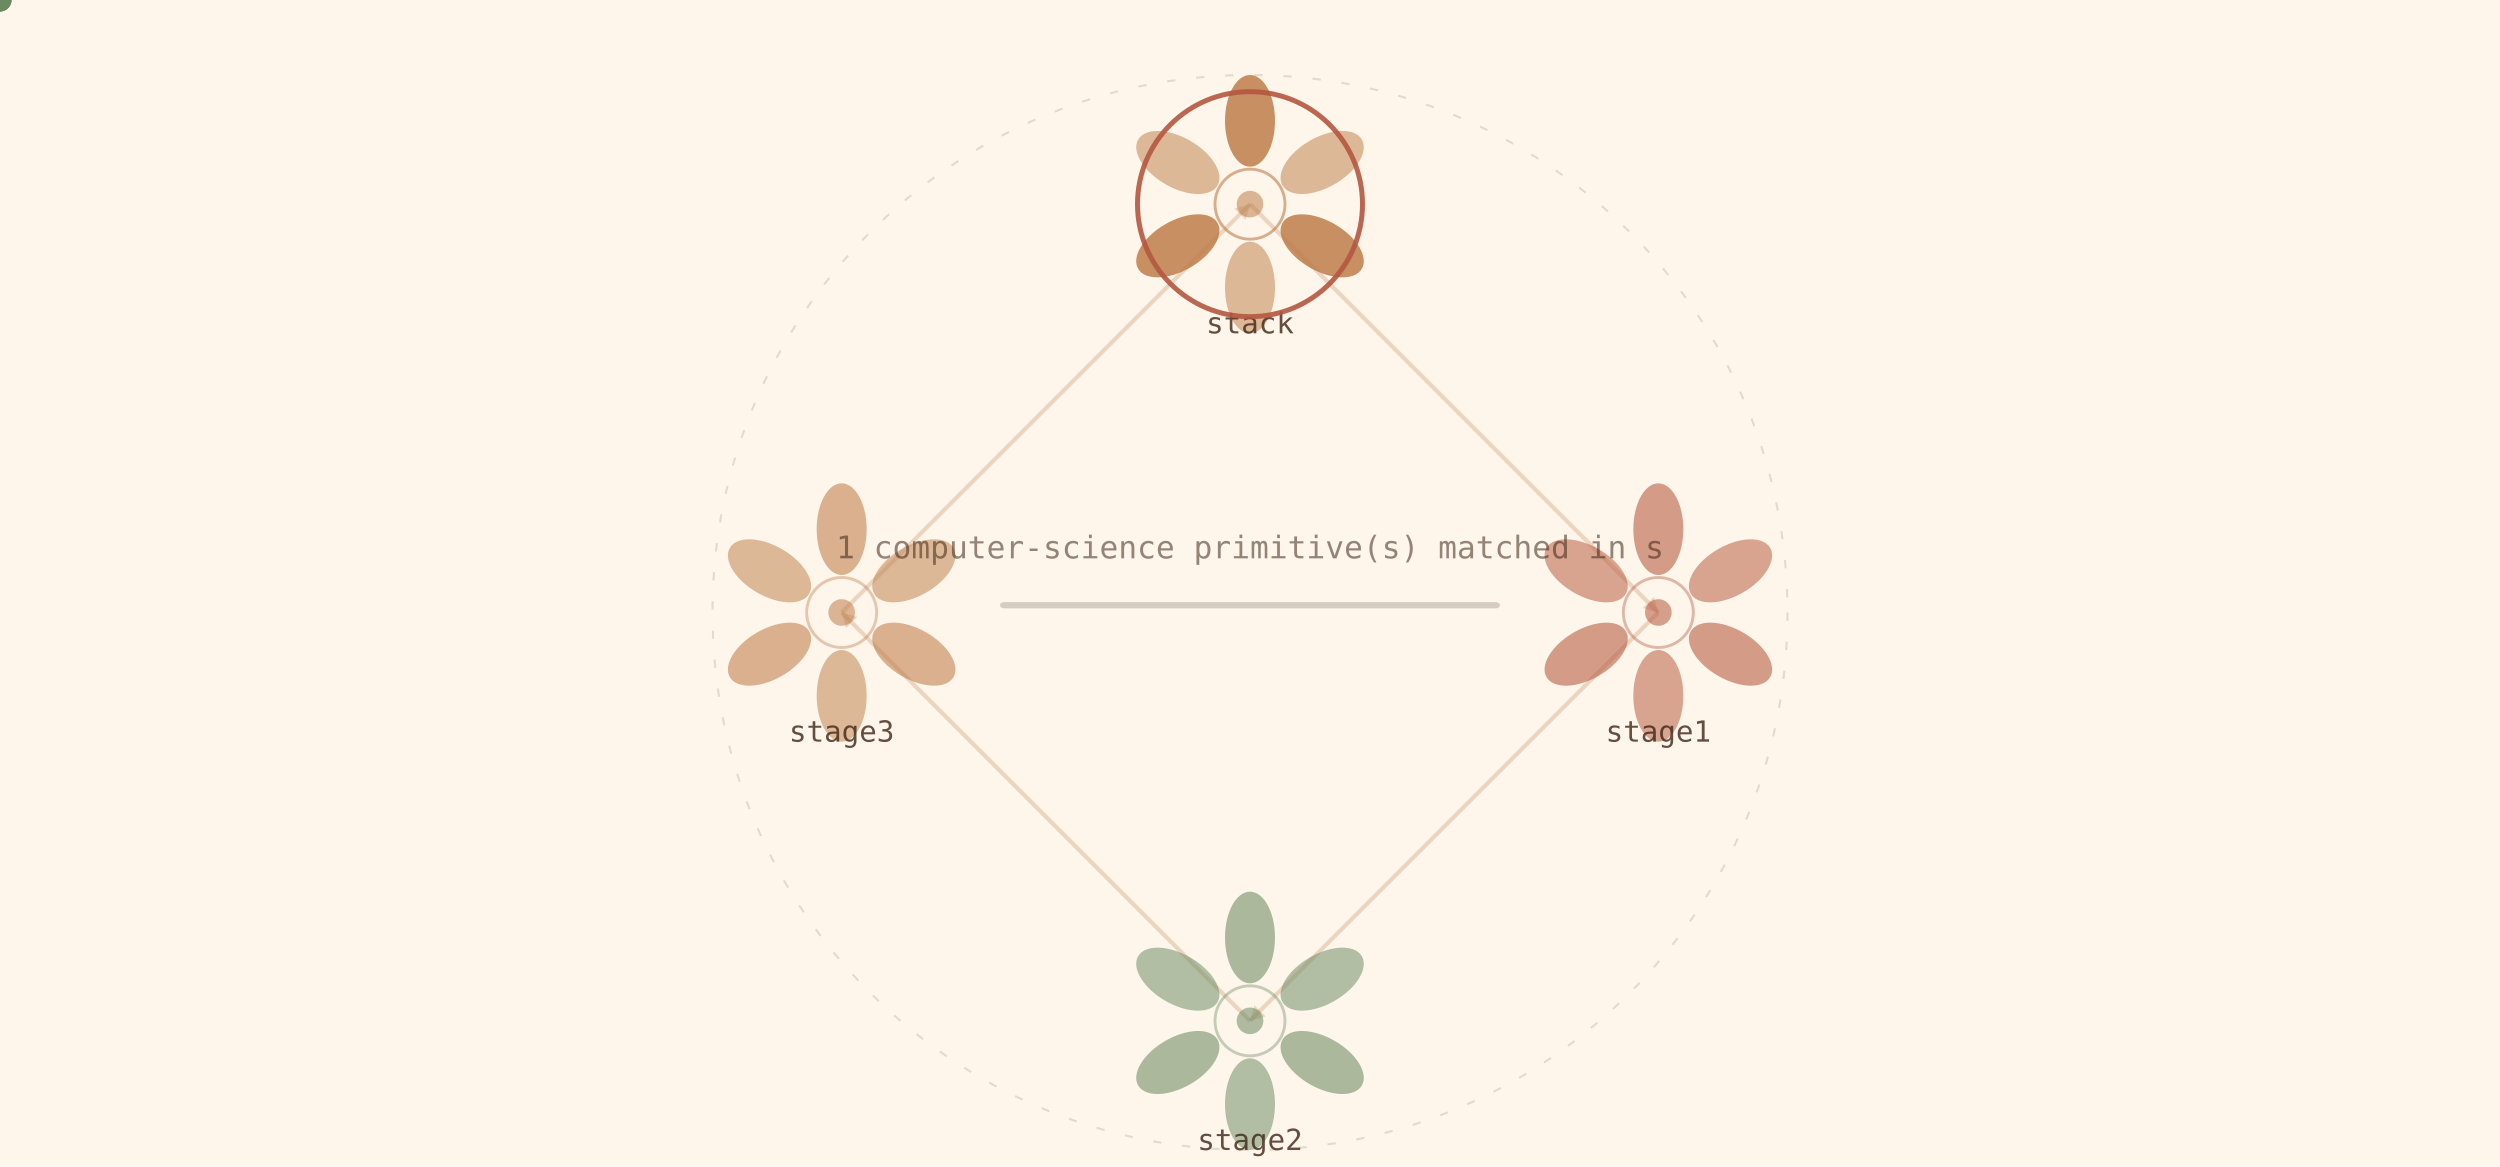
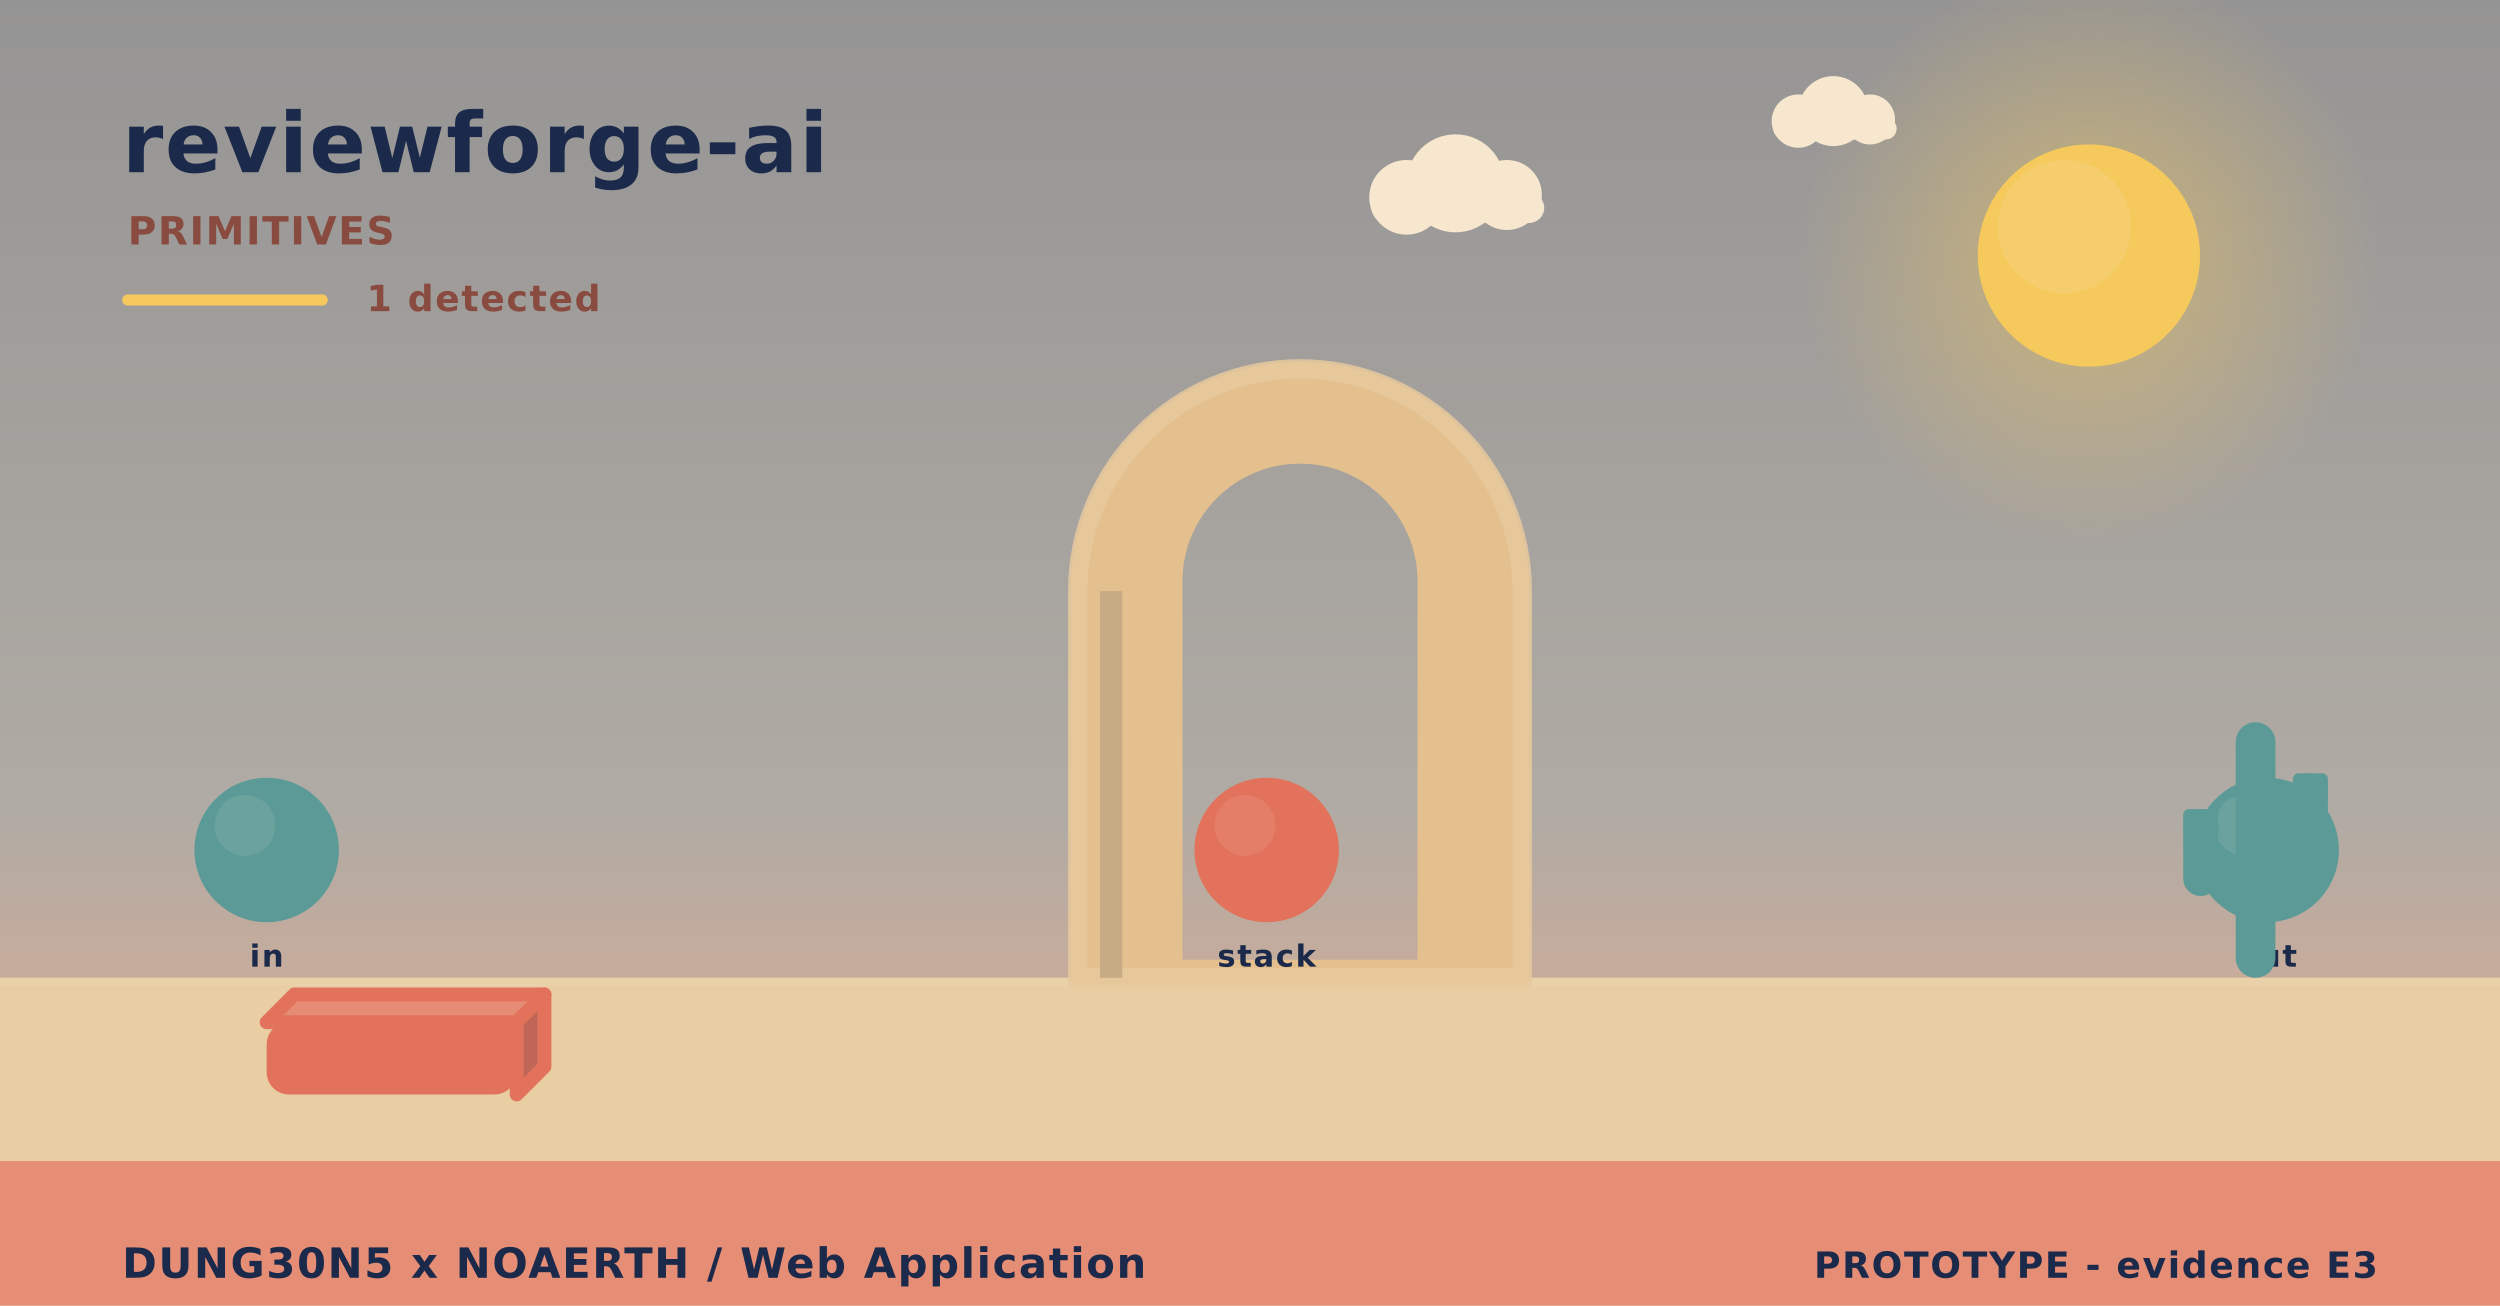
- <svg xmlns="http://www.w3.org/2000/svg" viewBox="0 0 1200 560" width="1200" height="560" role="img" aria-label="reviewforge-ai state machine">
-   <rect width="1200" height="560" fill="#fef6eb" />
-   <defs>
-     <linearGradient id="gs" x1="0" y1="0" x2="1" y2="1">
-       <stop offset="0%" stop-color="#be7e4c" />
-       <stop offset="100%" stop-color="#b4573f" />
-     </linearGradient>
-   </defs>
-   <circle cx="600.00" cy="294.00" r="258.00" fill="none" stroke="rgba(63,37,22,0.140)" stroke-width="1.00" opacity="1.00" stroke-dasharray="4 10" />
-   <line x1="600.00" y1="98.00" x2="796.00" y2="294.00" stroke="rgba(190,126,76,0.500)" stroke-width="2.00" opacity="0.55" />
-   <polygon points="796.00,294.00 793.88,286.50 788.50,291.88" fill="rgba(190,126,76,0.500)" opacity="0.55" />
-   <g opacity="0.9">
-     <circle cx="0.00" cy="0.00" r="5.50" fill="#6c8a62" opacity="1.00" />
-     <animateTransform attributeName="transform" type="translate" values="600.00,98.00 796.00,294.00" dur="7.3s" begin="0.0s" repeatCount="indefinite" />
-     <animateTransform attributeName="transform" type="translate" values="796.00,294.00 600.00,98.00" dur="7.3s" begin="3.65s" repeatCount="indefinite" />
+ <svg xmlns="http://www.w3.org/2000/svg" width="900" height="470" viewBox="0 0 900 470" role="img" aria-label="reviewforge-ai - how it behaves">
+   <linearGradient id="skys" x1="0" y1="0" x2="0" y2="1">
+     <stop offset="0" stop-color="#959494" />
+     <stop offset="0.62" stop-color="#b0aba4" />
+     <stop offset="1" stop-color="#f3ad8a" />
+   </linearGradient>
+   <rect width="900" height="470" fill="url(#skys)" />
+   <radialGradient id="suns">
+     <stop offset="0.35" stop-color="#f5c95c" stop-opacity="0.34" />
+     <stop offset="1" stop-color="#f5c95c" stop-opacity="0" />
+   </radialGradient>
+   <circle cx="752" cy="92" r="104" fill="url(#suns)" />
+   <circle cx="752" cy="92" r="40" fill="#f5c95c" />
+   <circle cx="743.2" cy="81.6" r="24" fill="#f5d27e" opacity="0.5" />
+   <g>
+     <circle cx="524" cy="66" r="17.64" fill="#f6e7ce" />
+     <circle cx="506.36" cy="71.04" r="13.44" fill="#f6e7ce" />
+     <circle cx="542.48" cy="70.2" r="12.6" fill="#f6e7ce" />
+     <rect x="493.76" y="69.36" width="62.16" height="10.92" rx="5.46" fill="#f6e7ce" />
+     <animateTransform attributeName="transform" type="translate" values="0 0;24 0;0 0" dur="36s" begin="0s" repeatCount="indefinite" />
  </g>
-   <line x1="796.00" y1="294.00" x2="600.00" y2="490.00" stroke="rgba(190,126,76,0.500)" stroke-width="2.00" opacity="0.55" />
-   <polygon points="600.00,490.00 607.50,487.88 602.12,482.50" fill="rgba(190,126,76,0.500)" opacity="0.55" />
-   <g opacity="0.9">
-     <circle cx="0.00" cy="0.00" r="5.50" fill="#6c8a62" opacity="1.00" />
-     <animateTransform attributeName="transform" type="translate" values="796.00,294.00 600.00,490.00" dur="7.3s" begin="1.825s" repeatCount="indefinite" />
-     <animateTransform attributeName="transform" type="translate" values="600.00,490.00 796.00,294.00" dur="7.3s" begin="5.475s" repeatCount="indefinite" />
+   <g>
+     <circle cx="660" cy="40" r="12.6" fill="#f6e7ce" />
+     <circle cx="647.4" cy="43.6" r="9.6" fill="#f6e7ce" />
+     <circle cx="673.2" cy="43" r="9" fill="#f6e7ce" />
+     <rect x="638.4" y="42.4" width="44.4" height="7.8" rx="3.9" fill="#f6e7ce" />
+     <animateTransform attributeName="transform" type="translate" values="0 0;-18 0;0 0" dur="46s" begin="3s" repeatCount="indefinite" />
  </g>
-   <line x1="600.00" y1="490.00" x2="404.00" y2="294.00" stroke="rgba(190,126,76,0.500)" stroke-width="2.00" opacity="0.55" />
-   <polygon points="404.00,294.00 406.12,301.50 411.50,296.12" fill="rgba(190,126,76,0.500)" opacity="0.55" />
-   <g opacity="0.9">
-     <circle cx="0.00" cy="0.00" r="5.50" fill="#6c8a62" opacity="1.00" />
-     <animateTransform attributeName="transform" type="translate" values="600.00,490.00 404.00,294.00" dur="7.3s" begin="3.65s" repeatCount="indefinite" />
-     <animateTransform attributeName="transform" type="translate" values="404.00,294.00 600.00,490.00" dur="7.3s" begin="7.3s" repeatCount="indefinite" />
+   <rect x="0" y="352" width="900" height="118" fill="#e9cda3" />
+   <rect x="0" y="352" width="900" height="3" fill="#ebd1a9" />
+   <text x="44" y="62" font-family="Verdana,DejaVu Sans,sans-serif" font-size="30" font-weight="700" letter-spacing="0.6" fill="#1b2a4a" text-anchor="start">reviewforge-ai</text>
+   <text x="46" y="88" font-family="Verdana,DejaVu Sans,sans-serif" font-size="14" font-weight="700" letter-spacing="0.6" fill="#894b3f" text-anchor="start">PRIMITIVES</text>
+   <rect x="44" y="106" width="74" height="4" rx="2" fill="#f5c95c" />
+   <text x="132" y="112" font-family="Verdana,DejaVu Sans,sans-serif" font-size="13" font-weight="700" letter-spacing="0.6" fill="#894b3f" text-anchor="start">1 detected</text>
+   <path d="M388,352 L388,212.8 A80,80 0 0 1 548,212.8 L548,352 Z M423.2,348 L423.2,209.22 A44.8,44.8 0 0 1 512.8,209.22 L512.8,348 Z" fill="#e3c08d" fill-rule="evenodd" stroke="#e3c08d" stroke-width="5" stroke-linejoin="round" />
+   <path d="M388,352 L388,212.8 A80,80 0 0 1 548,212.8 L548,352 Z" fill="none" stroke="#e8c99d" stroke-width="7" stroke-linecap="round" opacity="0.85" />
+   <rect x="396" y="212.8" width="8" height="139.2" fill="#c7ab84" />
+   <circle cx="96" cy="306" r="26" fill="#5b9a97" />
+   <circle cx="88.2" cy="297.16" r="10.92" fill="#7aa9a2" opacity="0.55" />
+   <text x="96" y="348" font-family="Verdana,DejaVu Sans,sans-serif" font-size="11" font-weight="700" letter-spacing="0.6" fill="#1b2a4a" text-anchor="middle">in</text>
+   <g>
+     <circle cx="456" cy="306" r="26" fill="#e2725b" />
+     <circle cx="448.2" cy="297.16" r="10.92" fill="#e68972" opacity="0.55" />
+     <animate attributeName="opacity" values="0.8;1;0.8" dur="4.6s" begin="0s" repeatCount="indefinite" />
  </g>
-   <line x1="404.00" y1="294.00" x2="600.00" y2="98.00" stroke="rgba(190,126,76,0.500)" stroke-width="2.00" opacity="0.55" />
-   <polygon points="600.00,98.00 592.50,100.12 597.88,105.50" fill="rgba(190,126,76,0.500)" opacity="0.55" />
-   <g opacity="0.9">
-     <circle cx="0.00" cy="0.00" r="5.50" fill="#6c8a62" opacity="1.00" />
-     <animateTransform attributeName="transform" type="translate" values="404.00,294.00 600.00,98.00" dur="7.3s" begin="5.475s" repeatCount="indefinite" />
-     <animateTransform attributeName="transform" type="translate" values="600.00,98.00 404.00,294.00" dur="7.3s" begin="9.125s" repeatCount="indefinite" />
-   </g>
-   <ellipse cx="600.00" cy="58.00" rx="12.00" ry="22.00" fill="rgba(190,126,76,0.900)" opacity="0.95" transform="rotate(0.0 600.00 58.00)" />
-   <ellipse cx="634.64" cy="78.00" rx="12.00" ry="22.00" fill="rgba(190,126,76,0.550)" opacity="0.95" transform="rotate(60.0 634.64 78.00)" />
-   <ellipse cx="634.64" cy="118.00" rx="12.00" ry="22.00" fill="rgba(190,126,76,0.900)" opacity="0.95" transform="rotate(120.0 634.64 118.00)" />
-   <ellipse cx="600.00" cy="138.00" rx="12.00" ry="22.00" fill="rgba(190,126,76,0.550)" opacity="0.95" transform="rotate(180.0 600.00 138.00)" />
-   <ellipse cx="565.36" cy="118.00" rx="12.00" ry="22.00" fill="rgba(190,126,76,0.900)" opacity="0.95" transform="rotate(240.0 565.36 118.00)" />
-   <ellipse cx="565.36" cy="78.00" rx="12.00" ry="22.00" fill="rgba(190,126,76,0.550)" opacity="0.95" transform="rotate(300.0 565.36 78.00)" />
-   <circle cx="600.00" cy="98.00" r="16.80" fill="none" stroke="rgba(190,126,76,0.900)" stroke-width="1.40" opacity="0.66" />
-   <circle cx="600.00" cy="98.00" r="6.40" fill="rgba(190,126,76,0.550)" opacity="1.00" />
-   <text x="600" y="160" font-family="ui-monospace,Menlo,monospace" font-size="14" fill="rgba(63,37,22,0.800)" text-anchor="middle">stack</text>
-   <g>
-     <circle cx="600.00" cy="98.00" r="54.00" fill="none" stroke="#b4573f" stroke-width="2.40" opacity="0.90" />
-     <animate attributeName="opacity" values="0.25;1.0;0.25" dur="14.6s" begin="0.0s" repeatCount="indefinite" />
-   </g>
-   <ellipse cx="796.00" cy="254.00" rx="12.00" ry="22.00" fill="rgba(180,87,63,0.600)" opacity="0.95" transform="rotate(0.0 796.00 254.00)" />
-   <ellipse cx="830.64" cy="274.00" rx="12.00" ry="22.00" fill="rgba(180,87,63,0.550)" opacity="0.95" transform="rotate(60.0 830.64 274.00)" />
-   <ellipse cx="830.64" cy="314.00" rx="12.00" ry="22.00" fill="rgba(180,87,63,0.600)" opacity="0.95" transform="rotate(120.0 830.64 314.00)" />
-   <ellipse cx="796.00" cy="334.00" rx="12.00" ry="22.00" fill="rgba(180,87,63,0.550)" opacity="0.95" transform="rotate(180.0 796.00 334.00)" />
-   <ellipse cx="761.36" cy="314.00" rx="12.00" ry="22.00" fill="rgba(180,87,63,0.600)" opacity="0.95" transform="rotate(240.0 761.36 314.00)" />
-   <ellipse cx="761.36" cy="274.00" rx="12.00" ry="22.00" fill="rgba(180,87,63,0.550)" opacity="0.95" transform="rotate(300.0 761.36 274.00)" />
-   <circle cx="796.00" cy="294.00" r="16.80" fill="none" stroke="rgba(180,87,63,0.600)" stroke-width="1.40" opacity="0.66" />
-   <circle cx="796.00" cy="294.00" r="6.40" fill="rgba(180,87,63,0.550)" opacity="1.00" />
-   <text x="796" y="356" font-family="ui-monospace,Menlo,monospace" font-size="14" fill="rgba(63,37,22,0.800)" text-anchor="middle">stage1</text>
-   <ellipse cx="600.00" cy="450.00" rx="12.00" ry="22.00" fill="rgba(108,138,98,0.600)" opacity="0.95" transform="rotate(0.0 600.00 450.00)" />
-   <ellipse cx="634.64" cy="470.00" rx="12.00" ry="22.00" fill="rgba(108,138,98,0.550)" opacity="0.95" transform="rotate(60.0 634.64 470.00)" />
-   <ellipse cx="634.64" cy="510.00" rx="12.00" ry="22.00" fill="rgba(108,138,98,0.600)" opacity="0.95" transform="rotate(120.0 634.64 510.00)" />
-   <ellipse cx="600.00" cy="530.00" rx="12.00" ry="22.00" fill="rgba(108,138,98,0.550)" opacity="0.95" transform="rotate(180.0 600.00 530.00)" />
-   <ellipse cx="565.36" cy="510.00" rx="12.00" ry="22.00" fill="rgba(108,138,98,0.600)" opacity="0.95" transform="rotate(240.0 565.36 510.00)" />
-   <ellipse cx="565.36" cy="470.00" rx="12.00" ry="22.00" fill="rgba(108,138,98,0.550)" opacity="0.95" transform="rotate(300.0 565.36 470.00)" />
-   <circle cx="600.00" cy="490.00" r="16.80" fill="none" stroke="rgba(108,138,98,0.600)" stroke-width="1.40" opacity="0.66" />
-   <circle cx="600.00" cy="490.00" r="6.40" fill="rgba(108,138,98,0.550)" opacity="1.00" />
-   <text x="600" y="552" font-family="ui-monospace,Menlo,monospace" font-size="14" fill="rgba(63,37,22,0.800)" text-anchor="middle">stage2</text>
-   <ellipse cx="404.00" cy="254.00" rx="12.00" ry="22.00" fill="rgba(190,126,76,0.600)" opacity="0.95" transform="rotate(0.0 404.00 254.00)" />
-   <ellipse cx="438.64" cy="274.00" rx="12.00" ry="22.00" fill="rgba(190,126,76,0.550)" opacity="0.95" transform="rotate(60.0 438.64 274.00)" />
-   <ellipse cx="438.64" cy="314.00" rx="12.00" ry="22.00" fill="rgba(190,126,76,0.600)" opacity="0.95" transform="rotate(120.0 438.64 314.00)" />
-   <ellipse cx="404.00" cy="334.00" rx="12.00" ry="22.00" fill="rgba(190,126,76,0.550)" opacity="0.95" transform="rotate(180.0 404.00 334.00)" />
-   <ellipse cx="369.36" cy="314.00" rx="12.00" ry="22.00" fill="rgba(190,126,76,0.600)" opacity="0.95" transform="rotate(240.0 369.36 314.00)" />
-   <ellipse cx="369.36" cy="274.00" rx="12.00" ry="22.00" fill="rgba(190,126,76,0.550)" opacity="0.95" transform="rotate(300.0 369.36 274.00)" />
-   <circle cx="404.00" cy="294.00" r="16.80" fill="none" stroke="rgba(190,126,76,0.600)" stroke-width="1.40" opacity="0.66" />
-   <circle cx="404.00" cy="294.00" r="6.40" fill="rgba(190,126,76,0.550)" opacity="1.00" />
-   <text x="404" y="356" font-family="ui-monospace,Menlo,monospace" font-size="14" fill="rgba(63,37,22,0.800)" text-anchor="middle">stage3</text>
-   <rect x="480.00" y="289.00" width="240.00" height="3.00" rx="2.00" fill="rgba(63,37,22,0.200)" opacity="1.00" />
-   <text x="600" y="268" font-family="ui-monospace,Menlo,monospace" font-size="15" fill="rgba(63,37,22,0.550)" text-anchor="middle">1 computer-science primitive(s) matched in s</text>
+   <text x="456" y="348" font-family="Verdana,DejaVu Sans,sans-serif" font-size="11" font-weight="700" letter-spacing="0.6" fill="#1b2a4a" text-anchor="middle">stack</text>
+   <circle cx="816" cy="306" r="26" fill="#5b9a97" />
+   <circle cx="808.2" cy="297.16" r="10.92" fill="#7aa9a2" opacity="0.55" />
+   <text x="816" y="348" font-family="Verdana,DejaVu Sans,sans-serif" font-size="11" font-weight="700" letter-spacing="0.6" fill="#1b2a4a" text-anchor="middle">out</text>
+   <path d="M96,368 L186,368 L196,358 L106,358 Z" fill="#e68c74" stroke="#e2725b" stroke-width="5" stroke-linejoin="round" />
+   <path d="M186,368 L196,358 L196,384 L186,394 Z" fill="#c06658" stroke="#e2725b" stroke-width="5" stroke-linejoin="round" />
+   <rect x="96" y="368" width="90" height="26" rx="8" fill="#e2725b" />
+   <rect x="804.86" y="260" width="14.28" height="92" rx="7.14" fill="#5b9a97" />
+   <rect x="785.96" y="291.28" width="12.6" height="31.28" rx="6.3" fill="#5b9a97" />
+   <rect x="785.96" y="291.28" width="12.6" height="9.2" rx="2.1" fill="#5b9a97" />
+   <rect x="825.44" y="278.4" width="12.6" height="31.28" rx="6.3" fill="#5b9a97" />
+   <rect x="825.44" y="278.4" width="12.6" height="9.2" rx="2.1" fill="#5b9a97" />
+   <rect x="0" y="418" width="900" height="52" rx="0" fill="#e68972" opacity="0.94" />
+   <text x="44" y="460" font-family="Verdana,DejaVu Sans,sans-serif" font-size="15" font-weight="700" letter-spacing="0.6" fill="#1b2a4a" text-anchor="start">DUNG30N5 x NOAERTH  /  Web Application</text>
+   <text x="856" y="460" font-family="Verdana,DejaVu Sans,sans-serif" font-size="13" font-weight="700" letter-spacing="0.6" fill="#1b2a4a" text-anchor="end">PROTOTYPE  -  evidence E3</text>
</svg>
